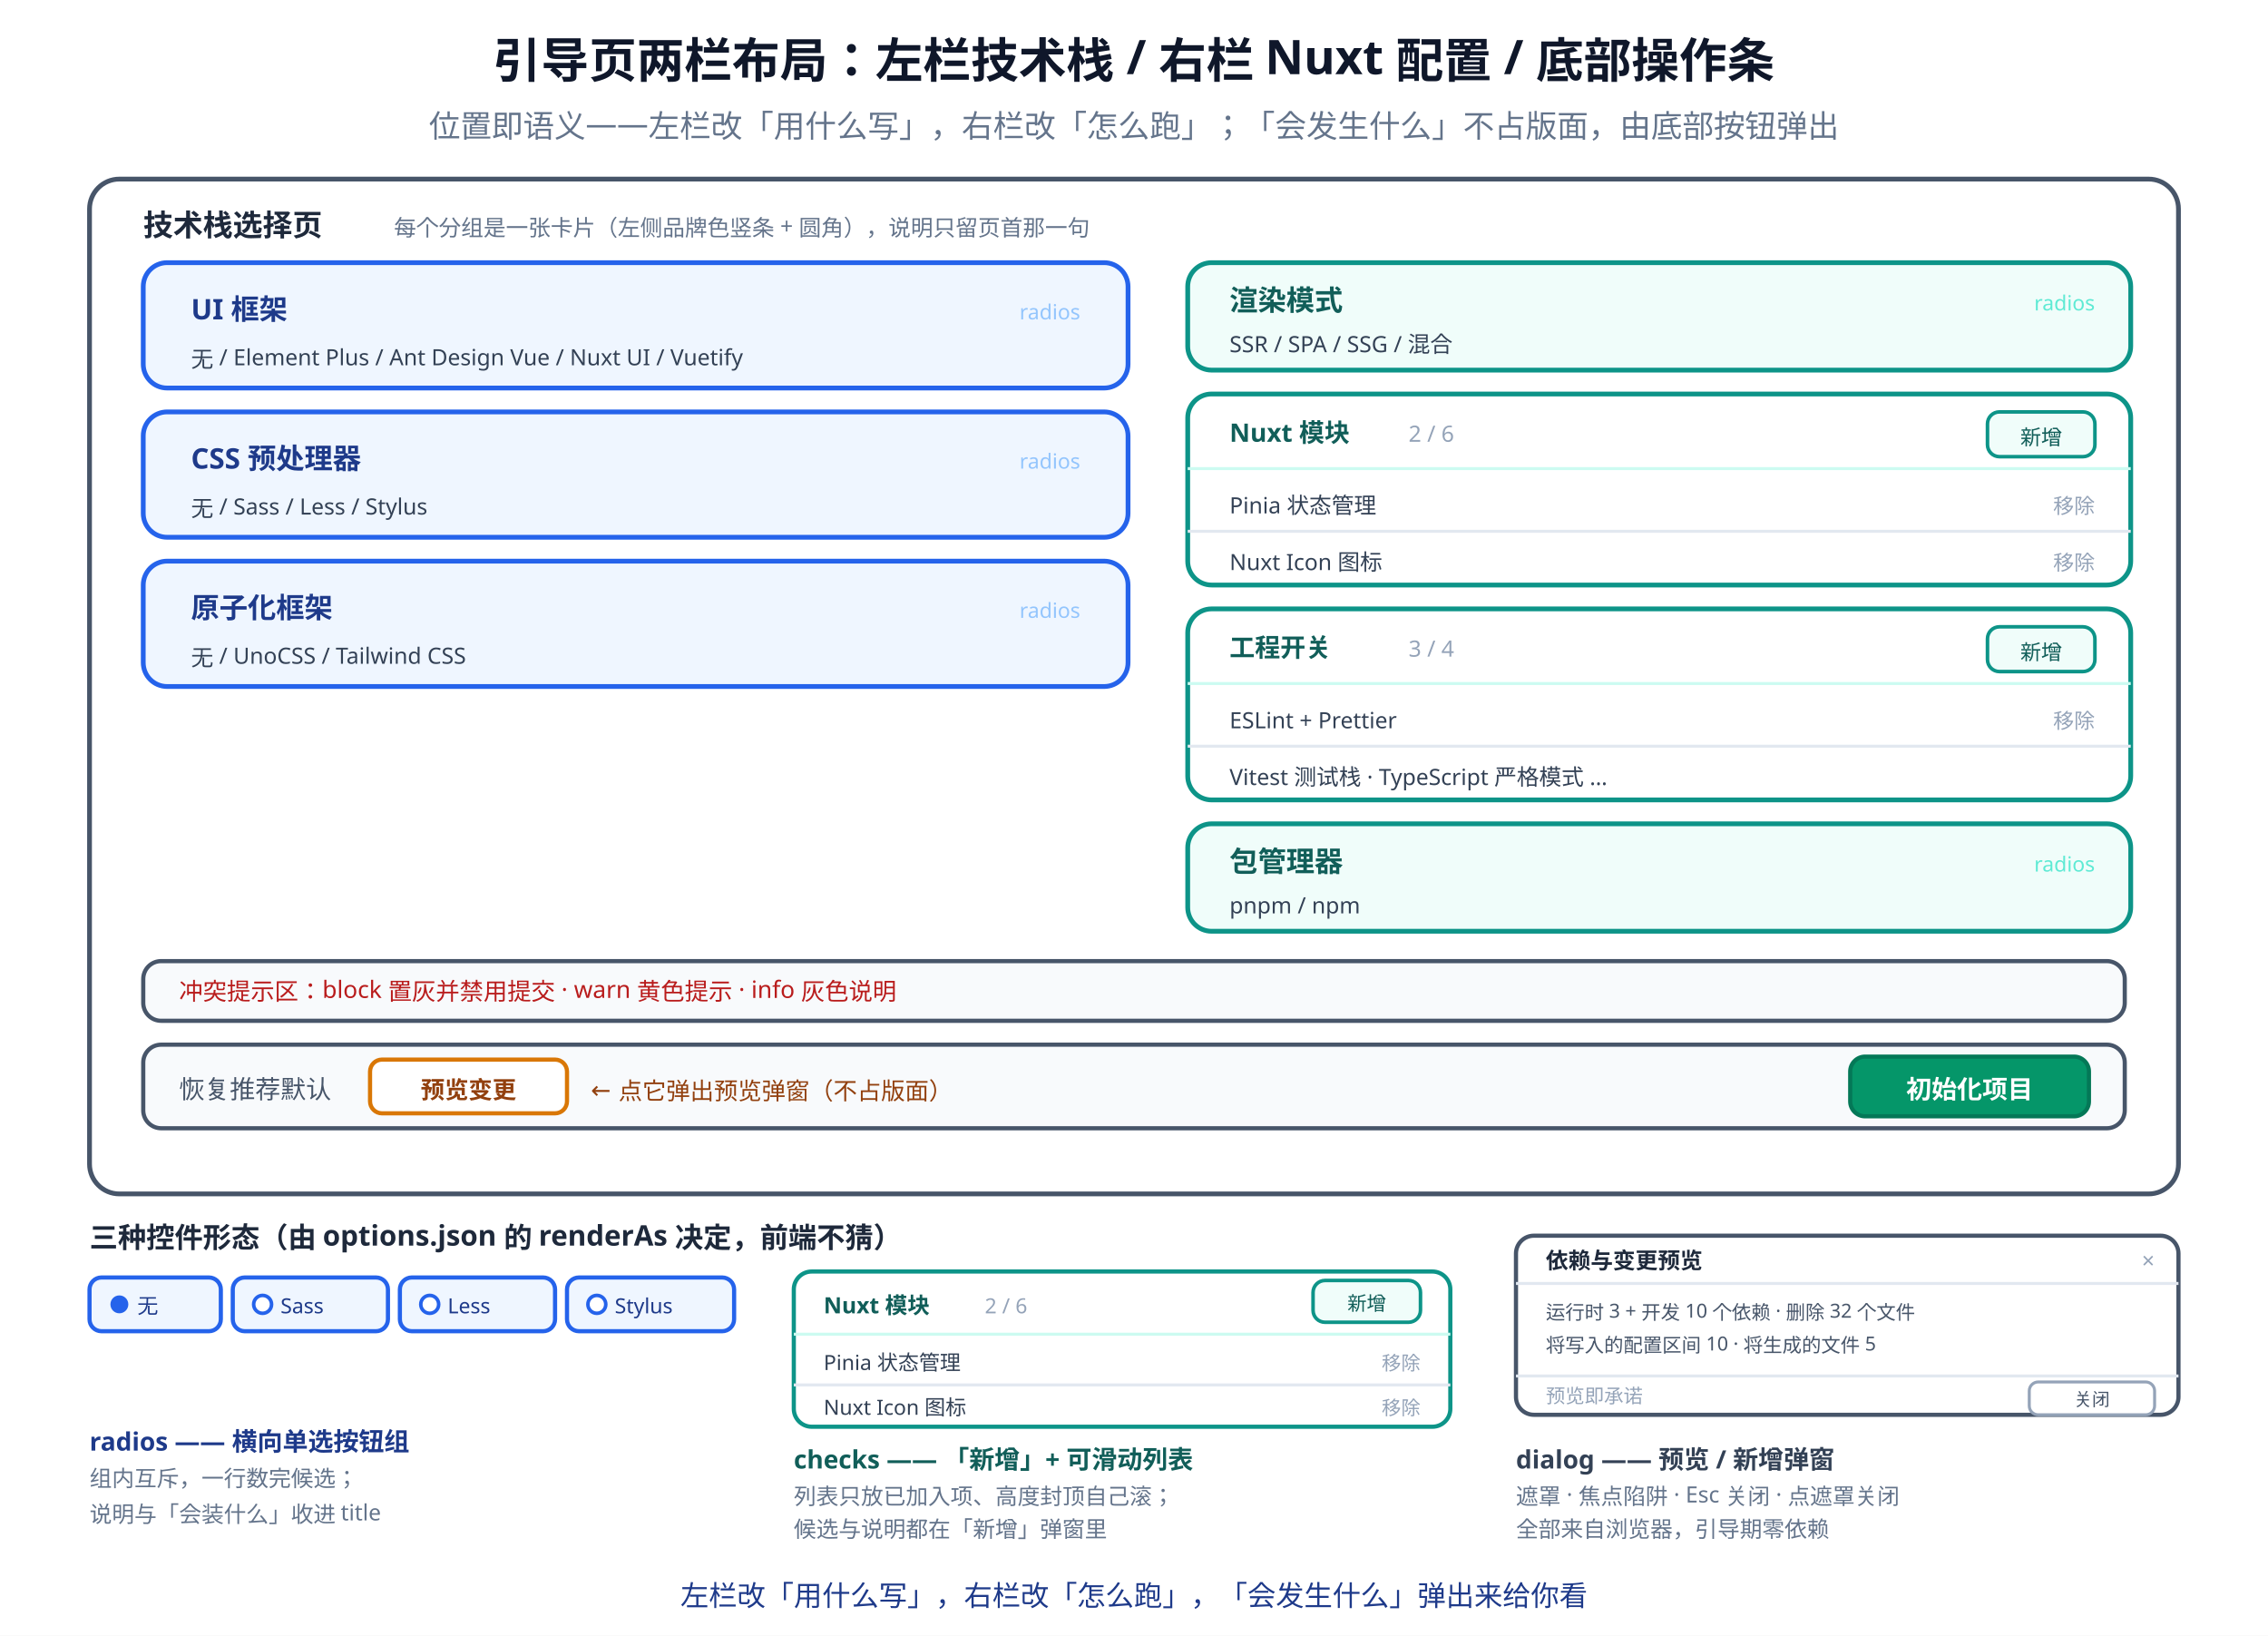
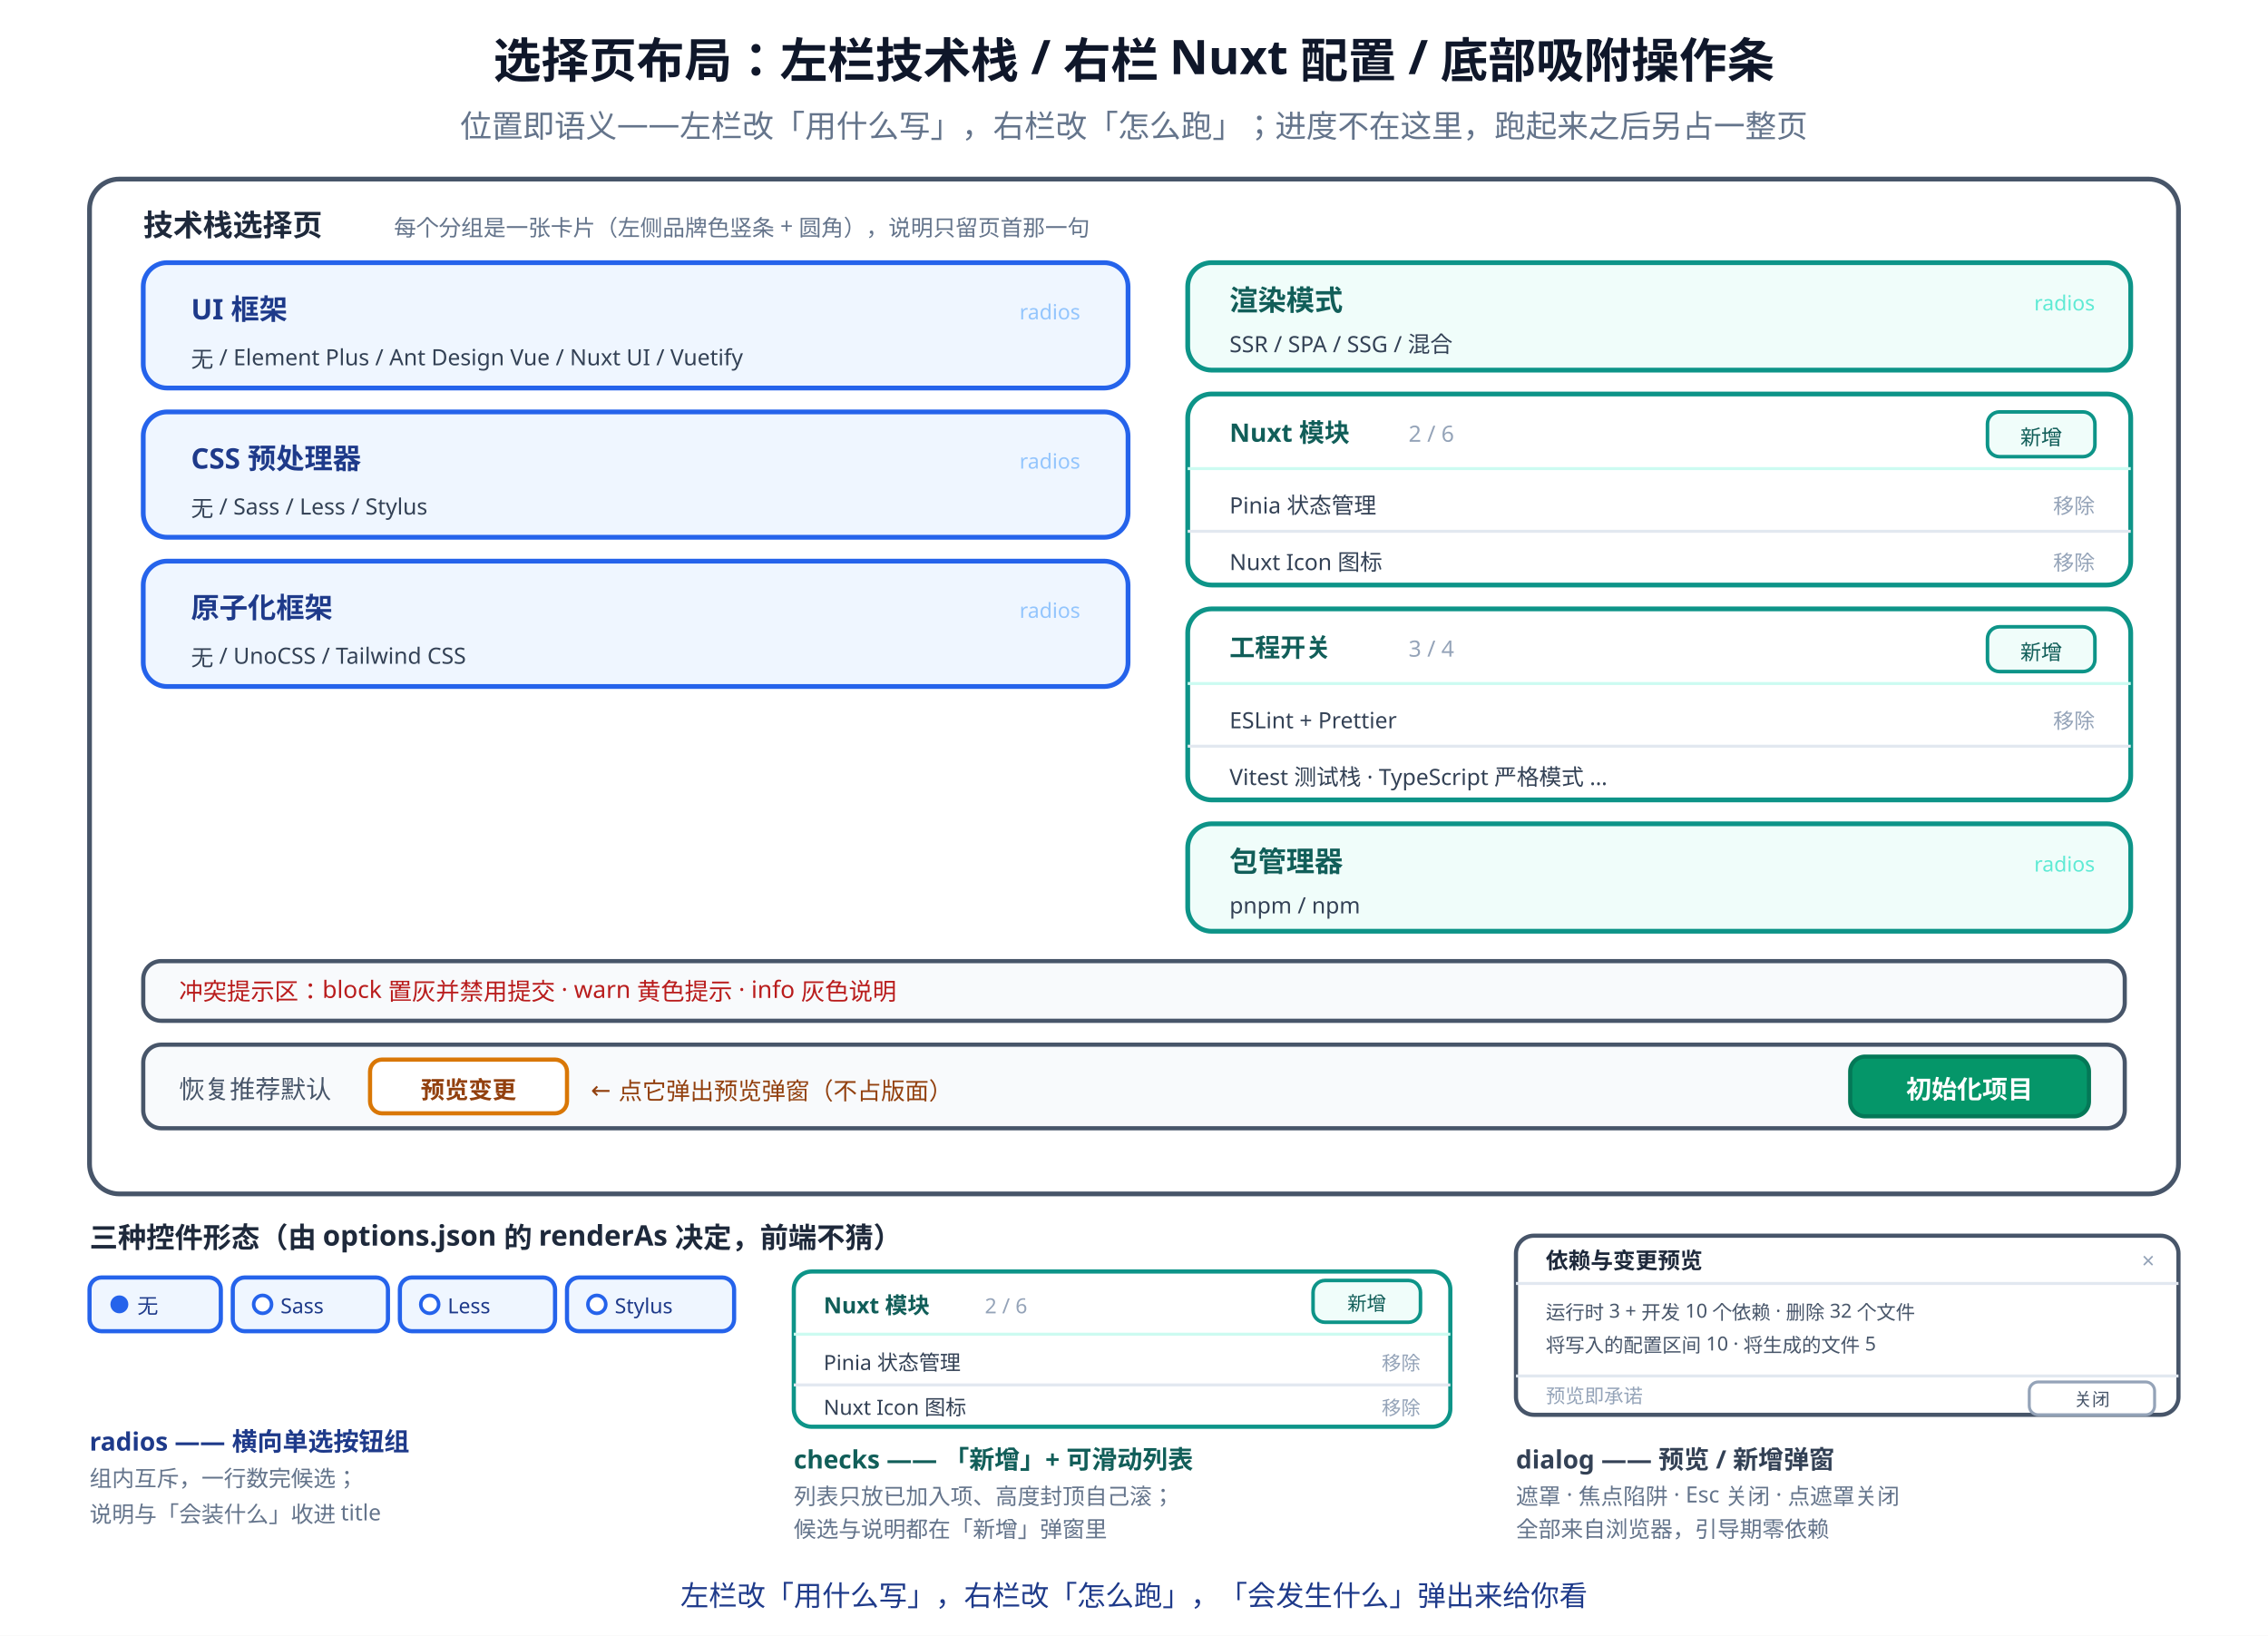
<svg xmlns="http://www.w3.org/2000/svg" viewBox="0 0 760 548" width="760" height="548" font-family="Microsoft YaHei, PingFang SC, sans-serif">
  <rect width="760" height="548" fill="#FFFFFF" />
-   <text x="380" y="26" text-anchor="middle" font-size="16" fill="#0F172A" font-weight="bold">引导页两栏布局：左栏技术栈 / 右栏 Nuxt 配置 / 底部操作条</text>
-   <text x="380" y="46" text-anchor="middle" font-size="10.5" fill="#64748B">位置即语义——左栏改「用什么写」，右栏改「怎么跑」；「会发生什么」不占版面，由底部按钮弹出</text>
+   <text x="380" y="26" text-anchor="middle" font-size="16" fill="#0F172A" font-weight="bold">选择页布局：左栏技术栈 / 右栏 Nuxt 配置 / 底部吸附操作条</text>
+   <text x="380" y="46" text-anchor="middle" font-size="10.5" fill="#64748B">位置即语义——左栏改「用什么写」，右栏改「怎么跑」；进度不在这里，跑起来之后另占一整页</text>
  <rect x="30" y="60" width="700" height="340" rx="10" fill="#FFFFFF" stroke="#475569" stroke-width="1.6" />
  <text x="48" y="79" text-anchor="start" font-size="10" fill="#1E293B" font-weight="bold">技术栈选择页</text>
  <text x="132" y="79" text-anchor="start" font-size="7.5" fill="#64748B">每个分组是一张卡片（左侧品牌色竖条 + 圆角），说明只留页首那一句</text>
  <rect x="48" y="88" width="330" height="42" rx="8" fill="#EFF6FF" stroke="#2563EB" stroke-width="1.6" />
  <text x="64" y="107" text-anchor="start" font-size="9.5" fill="#1E3A8A" font-weight="bold">UI 框架</text>
  <text x="362" y="107" text-anchor="end" font-size="7" fill="#93C5FD">radios</text>
  <text x="64" y="123" text-anchor="start" font-size="7.5" fill="#334155">无 / Element Plus / Ant Design Vue / Nuxt UI / Vuetify</text>
  <rect x="48" y="138" width="330" height="42" rx="8" fill="#EFF6FF" stroke="#2563EB" stroke-width="1.6" />
  <text x="64" y="157" text-anchor="start" font-size="9.5" fill="#1E3A8A" font-weight="bold">CSS 预处理器</text>
  <text x="362" y="157" text-anchor="end" font-size="7" fill="#93C5FD">radios</text>
  <text x="64" y="173" text-anchor="start" font-size="7.5" fill="#334155">无 / Sass / Less / Stylus</text>
  <rect x="48" y="188" width="330" height="42" rx="8" fill="#EFF6FF" stroke="#2563EB" stroke-width="1.6" />
  <text x="64" y="207" text-anchor="start" font-size="9.5" fill="#1E3A8A" font-weight="bold">原子化框架</text>
  <text x="362" y="207" text-anchor="end" font-size="7" fill="#93C5FD">radios</text>
  <text x="64" y="223" text-anchor="start" font-size="7.5" fill="#334155">无 / UnoCSS / Tailwind CSS</text>
  <rect x="398" y="88" width="316" height="36" rx="8" fill="#F0FDFA" stroke="#0D9488" stroke-width="1.6" />
  <text x="412" y="104" text-anchor="start" font-size="9.5" fill="#115E59" font-weight="bold">渲染模式</text>
  <text x="702" y="104" text-anchor="end" font-size="7" fill="#5EEAD4">radios</text>
  <text x="412" y="118" text-anchor="start" font-size="7.5" fill="#334155">SSR / SPA / SSG / 混合</text>
  <rect x="398" y="132" width="316" height="64" rx="8" fill="#FFFFFF" stroke="#0D9488" stroke-width="1.6" />
  <text x="412" y="148" text-anchor="start" font-size="8.5" fill="#115E59" font-weight="bold">Nuxt 模块</text>
  <text x="472" y="148" text-anchor="start" font-size="7.5" fill="#94A3B8">2 / 6</text>
  <rect x="666" y="138" width="36" height="15" rx="4" fill="#F0FDFA" stroke="#0D9488" stroke-width="1.2" />
  <text x="684" y="149" text-anchor="middle" font-size="7" fill="#115E59">新增</text>
  <line x1="398" y1="157" x2="714" y2="157" stroke="#CCFBF1" stroke-width="1" />
  <text x="412" y="172" text-anchor="start" font-size="7.5" fill="#334155">Pinia 状态管理</text>
  <text x="702" y="172" text-anchor="end" font-size="7" fill="#94A3B8">移除</text>
  <line x1="398" y1="178" x2="714" y2="178" stroke="#E2E8F0" stroke-width="1" />
  <text x="412" y="191" text-anchor="start" font-size="7.5" fill="#334155">Nuxt Icon 图标</text>
  <text x="702" y="191" text-anchor="end" font-size="7" fill="#94A3B8">移除</text>
  <rect x="398" y="204" width="316" height="64" rx="8" fill="#FFFFFF" stroke="#0D9488" stroke-width="1.6" />
  <text x="412" y="220" text-anchor="start" font-size="8.5" fill="#115E59" font-weight="bold">工程开关</text>
  <text x="472" y="220" text-anchor="start" font-size="7.5" fill="#94A3B8">3 / 4</text>
  <text x="702" y="220" text-anchor="end" font-size="7" fill="#5EEAD4">checks</text>
  <rect x="666" y="210" width="36" height="15" rx="4" fill="#F0FDFA" stroke="#0D9488" stroke-width="1.2" />
  <text x="684" y="221" text-anchor="middle" font-size="7" fill="#115E59">新增</text>
  <line x1="398" y1="229" x2="714" y2="229" stroke="#CCFBF1" stroke-width="1" />
  <text x="412" y="244" text-anchor="start" font-size="7.5" fill="#334155">ESLint + Prettier</text>
  <text x="702" y="244" text-anchor="end" font-size="7" fill="#94A3B8">移除</text>
  <line x1="398" y1="250" x2="714" y2="250" stroke="#E2E8F0" stroke-width="1" />
  <text x="412" y="263" text-anchor="start" font-size="7.5" fill="#334155">Vitest 测试栈 · TypeScript 严格模式 …</text>
  <rect x="398" y="276" width="316" height="36" rx="8" fill="#F0FDFA" stroke="#0D9488" stroke-width="1.6" />
  <text x="412" y="292" text-anchor="start" font-size="9.5" fill="#115E59" font-weight="bold">包管理器</text>
  <text x="702" y="292" text-anchor="end" font-size="7" fill="#5EEAD4">radios</text>
  <text x="412" y="306" text-anchor="start" font-size="7.5" fill="#334155">pnpm / npm</text>
  <rect x="48" y="322" width="664" height="20" rx="6" fill="#F8FAFC" stroke="#475569" stroke-width="1.4" />
  <text x="60" y="335" text-anchor="start" font-size="8" fill="#B91C1C">冲突提示区：block 置灰并禁用提交 · warn 黄色提示 · info 灰色说明</text>
  <rect x="48" y="350" width="664" height="28" rx="6" fill="#F8FAFC" stroke="#475569" stroke-width="1.4" />
  <text x="60" y="368" text-anchor="start" font-size="8.5" fill="#475569">恢复推荐默认</text>
  <rect x="124" y="355" width="66" height="18" rx="4" fill="#FFFFFF" stroke="#D97706" stroke-width="1.4" />
  <text x="157" y="368" text-anchor="middle" font-size="8" fill="#92400E" font-weight="bold">预览变更</text>
  <text x="198" y="368" text-anchor="start" font-size="8" fill="#92400E">← 点它弹出预览弹窗（不占版面）</text>
  <rect x="620" y="354" width="80" height="20" rx="5" fill="#059669" stroke="#047857" stroke-width="1.4" />
  <text x="660" y="368" text-anchor="middle" font-size="8.5" fill="#FFFFFF" font-weight="bold">初始化项目</text>
  <text x="30" y="418" text-anchor="start" font-size="9.5" fill="#1E293B" font-weight="bold">三种控件形态（由 options.json 的 renderAs 决定，前端不猜）</text>
  <rect x="30" y="428" width="44" height="18" rx="4" fill="#EFF6FF" stroke="#2563EB" stroke-width="1.4" />
  <circle cx="40" cy="437" r="3" fill="#2563EB" />
  <text x="46" y="440" text-anchor="start" font-size="7" fill="#1E3A8A">无</text>
  <rect x="78" y="428" width="52" height="18" rx="4" fill="#EFF6FF" stroke="#2563EB" stroke-width="1.4" />
  <circle cx="88" cy="437" r="3" fill="#FFFFFF" stroke="#2563EB" stroke-width="1.2" />
  <text x="94" y="440" text-anchor="start" font-size="7" fill="#1E3A8A">Sass</text>
  <rect x="134" y="428" width="52" height="18" rx="4" fill="#EFF6FF" stroke="#2563EB" stroke-width="1.4" />
  <circle cx="144" cy="437" r="3" fill="#FFFFFF" stroke="#2563EB" stroke-width="1.2" />
  <text x="150" y="440" text-anchor="start" font-size="7" fill="#1E3A8A">Less</text>
  <rect x="190" y="428" width="56" height="18" rx="4" fill="#EFF6FF" stroke="#2563EB" stroke-width="1.4" />
  <circle cx="200" cy="437" r="3" fill="#FFFFFF" stroke="#2563EB" stroke-width="1.2" />
  <text x="206" y="440" text-anchor="start" font-size="7" fill="#1E3A8A">Stylus</text>
  <text x="30" y="486" text-anchor="start" font-size="8.5" fill="#1E3A8A" font-weight="bold">radios —— 横向单选按钮组</text>
  <text x="30" y="498" text-anchor="start" font-size="7.5" fill="#64748B">组内互斥，一行数完候选；</text>
  <text x="30" y="510" text-anchor="start" font-size="7.5" fill="#64748B">说明与「会装什么」收进 title</text>
  <rect x="266" y="426" width="220" height="52" rx="6" fill="#FFFFFF" stroke="#0D9488" stroke-width="1.4" />
  <text x="276" y="440" text-anchor="start" font-size="7.5" fill="#115E59" font-weight="bold">Nuxt 模块</text>
  <text x="330" y="440" text-anchor="start" font-size="7" fill="#94A3B8">2 / 6</text>
  <rect x="440" y="429" width="36" height="14" rx="4" fill="#F0FDFA" stroke="#0D9488" stroke-width="1.2" />
  <text x="458" y="439" text-anchor="middle" font-size="6.5" fill="#115E59">新增</text>
  <line x1="266" y1="447" x2="486" y2="447" stroke="#CCFBF1" stroke-width="1" />
  <text x="276" y="459" text-anchor="start" font-size="7" fill="#334155">Pinia 状态管理</text>
  <text x="476" y="459" text-anchor="end" font-size="6.5" fill="#94A3B8">移除</text>
  <line x1="266" y1="464" x2="486" y2="464" stroke="#E2E8F0" stroke-width="1" />
  <text x="276" y="474" text-anchor="start" font-size="7" fill="#334155">Nuxt Icon 图标</text>
  <text x="476" y="474" text-anchor="end" font-size="6.5" fill="#94A3B8">移除</text>
  <text x="266" y="492" text-anchor="start" font-size="8.5" fill="#115E59" font-weight="bold">checks —— 「新增」+ 可滑动列表</text>
  <text x="266" y="504" text-anchor="start" font-size="7.5" fill="#64748B">列表只放已加入项、高度封顶自己滚；</text>
  <text x="266" y="515" text-anchor="start" font-size="7.5" fill="#64748B">候选与说明都在「新增」弹窗里</text>
  <rect x="508" y="414" width="222" height="60" rx="6" fill="#FFFFFF" stroke="#475569" stroke-width="1.4" />
  <line x1="508" y1="430" x2="730" y2="430" stroke="#E2E8F0" stroke-width="1" />
  <text x="518" y="425" text-anchor="start" font-size="7.5" fill="#1E293B" font-weight="bold">依赖与变更预览</text>
  <text x="722" y="425" text-anchor="end" font-size="7.5" fill="#94A3B8">×</text>
  <text x="518" y="442" text-anchor="start" font-size="6.5" fill="#475569">运行时 3 + 开发 10 个依赖 · 删除 32 个文件</text>
  <text x="518" y="453" text-anchor="start" font-size="6.5" fill="#475569">将写入的配置区间 10 · 将生成的文件 5</text>
  <line x1="508" y1="461" x2="730" y2="461" stroke="#E2E8F0" stroke-width="1" />
  <text x="518" y="470" text-anchor="start" font-size="6.5" fill="#94A3B8">预览即承诺</text>
  <rect x="680" y="463" width="42" height="11" rx="3" fill="#FFFFFF" stroke="#94A3B8" stroke-width="1" />
  <text x="701" y="471" text-anchor="middle" font-size="6" fill="#475569">关闭</text>
  <text x="508" y="492" text-anchor="start" font-size="8.5" fill="#334155" font-weight="bold">dialog —— 预览 / 新增弹窗</text>
  <text x="508" y="504" text-anchor="start" font-size="7.5" fill="#64748B">遮罩 · 焦点陷阱 · Esc 关闭 · 点遮罩关闭</text>
  <text x="508" y="515" text-anchor="start" font-size="7.5" fill="#64748B">全部来自浏览器，引导期零依赖</text>
  <text x="380" y="538" text-anchor="middle" font-size="9.5" fill="#1E3A8A">左栏改「用什么写」，右栏改「怎么跑」，「会发生什么」弹出来给你看</text>
</svg>
